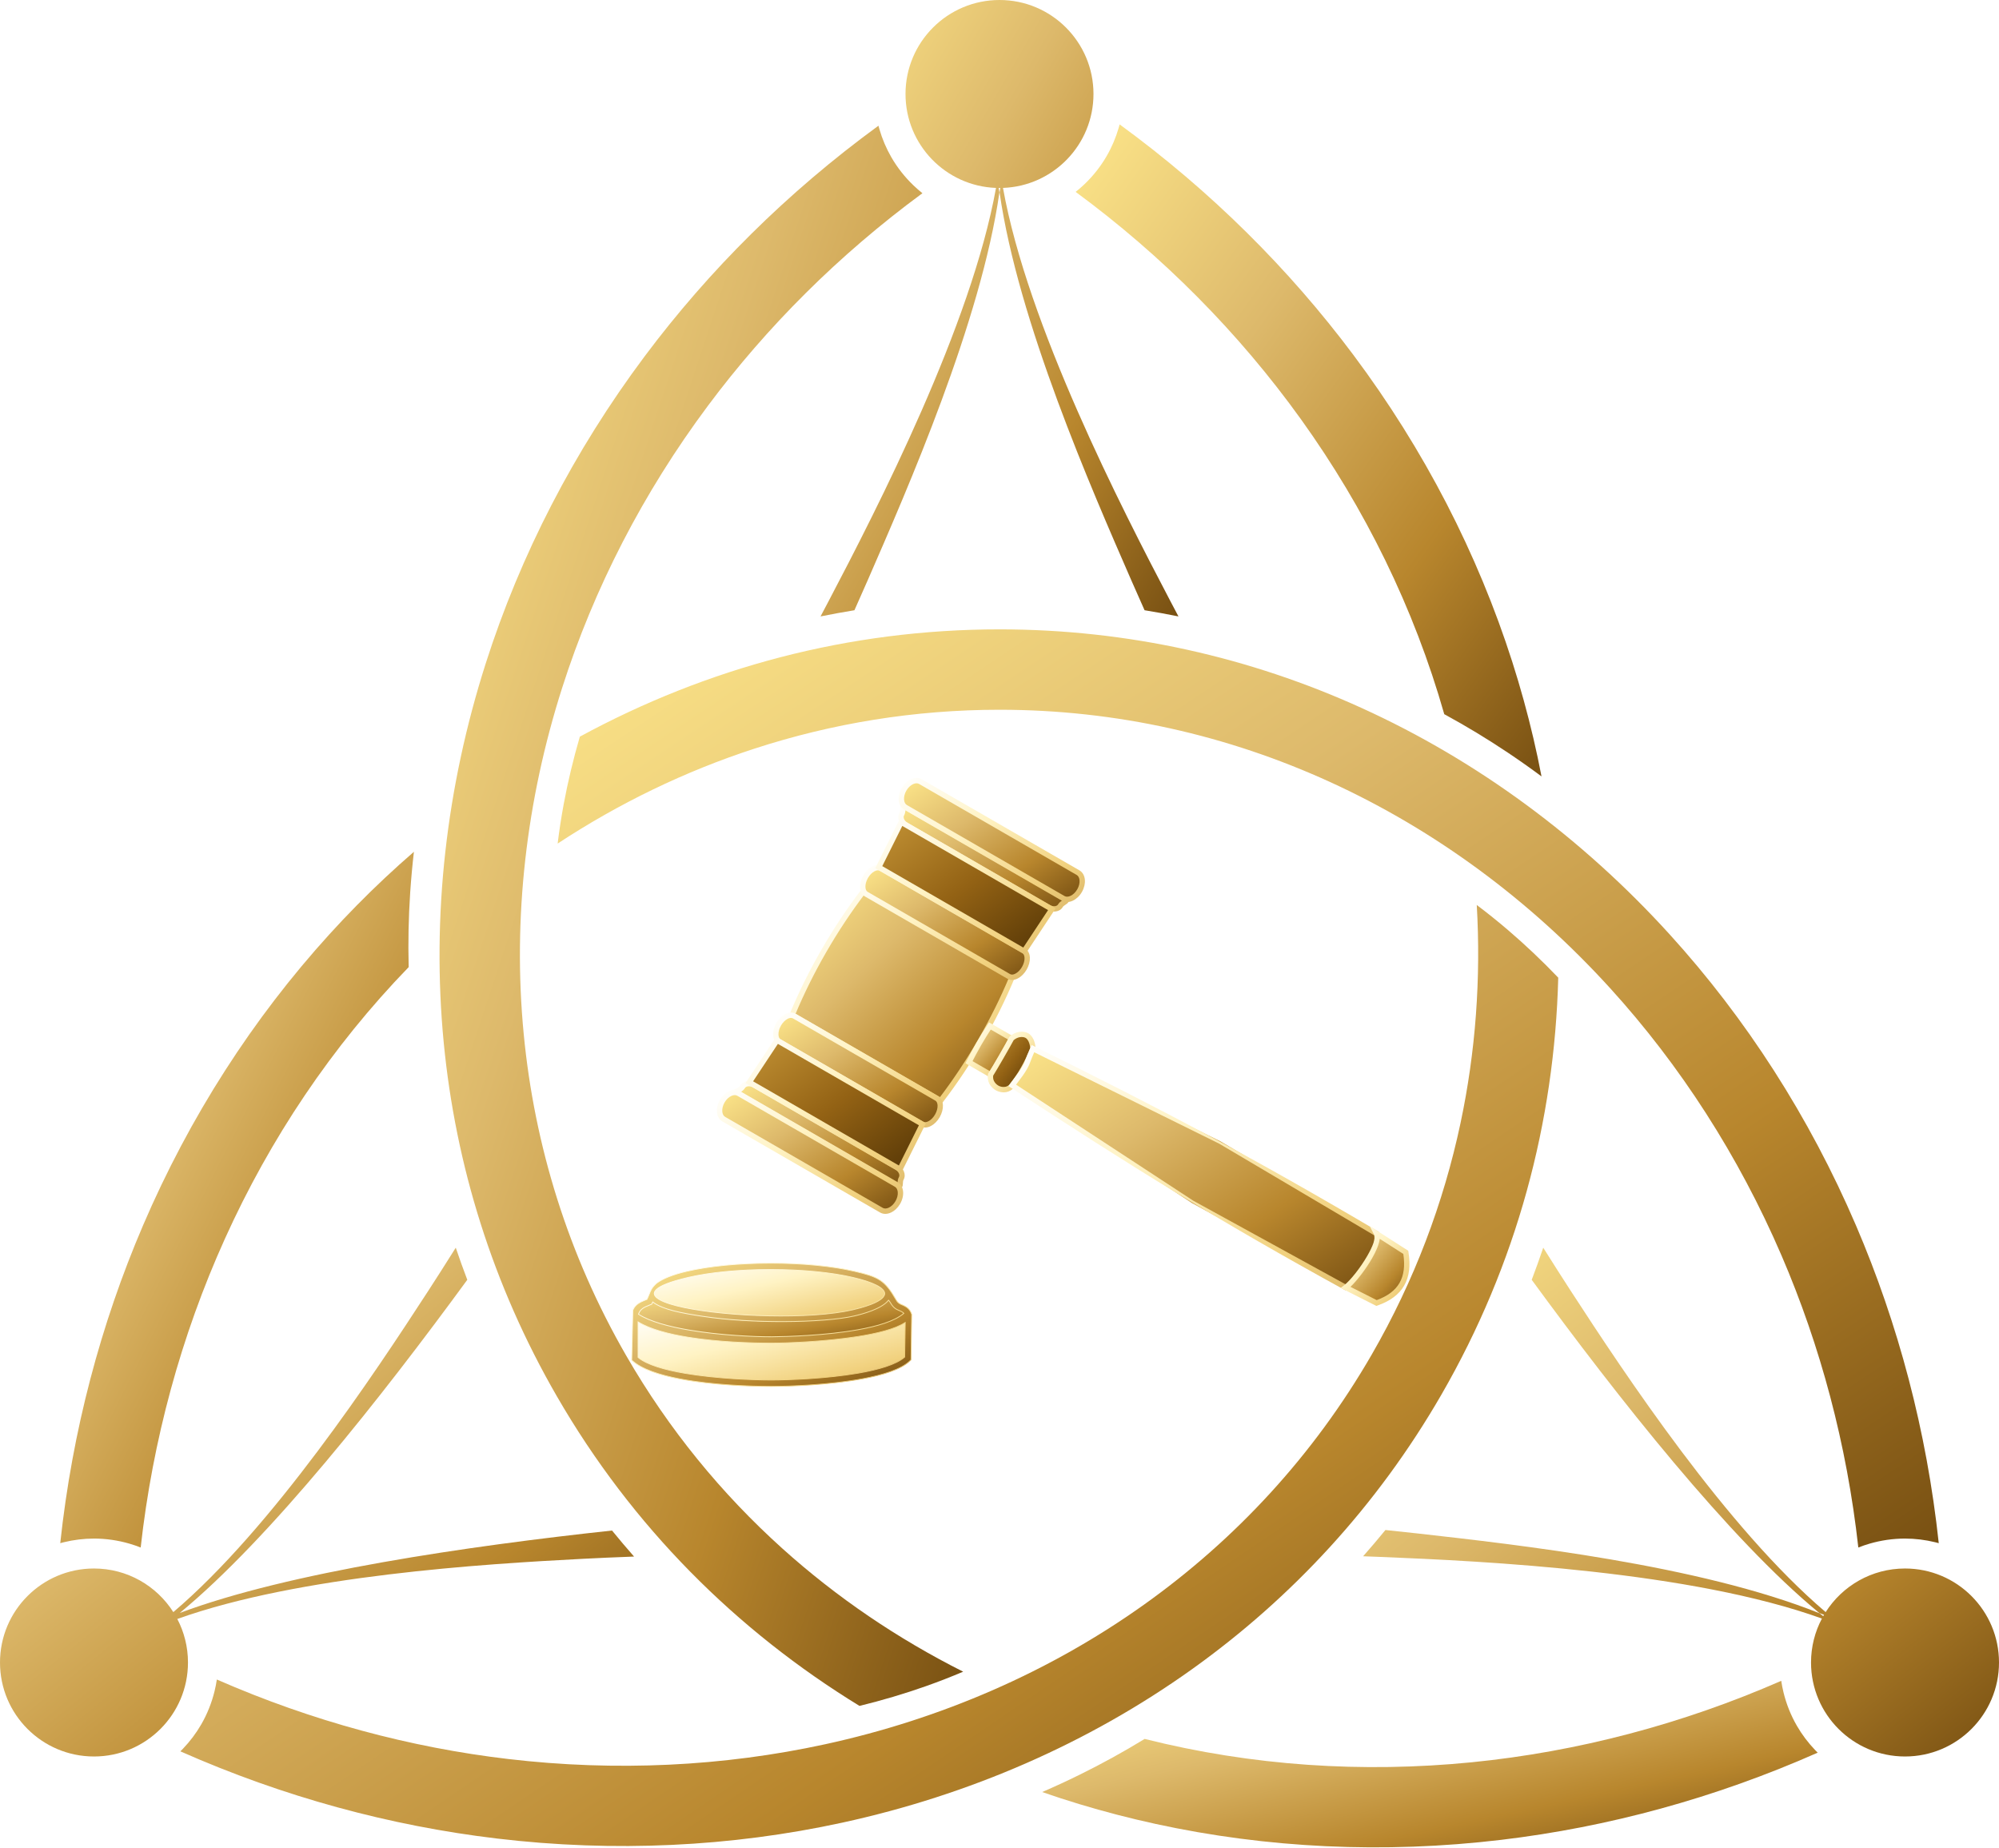
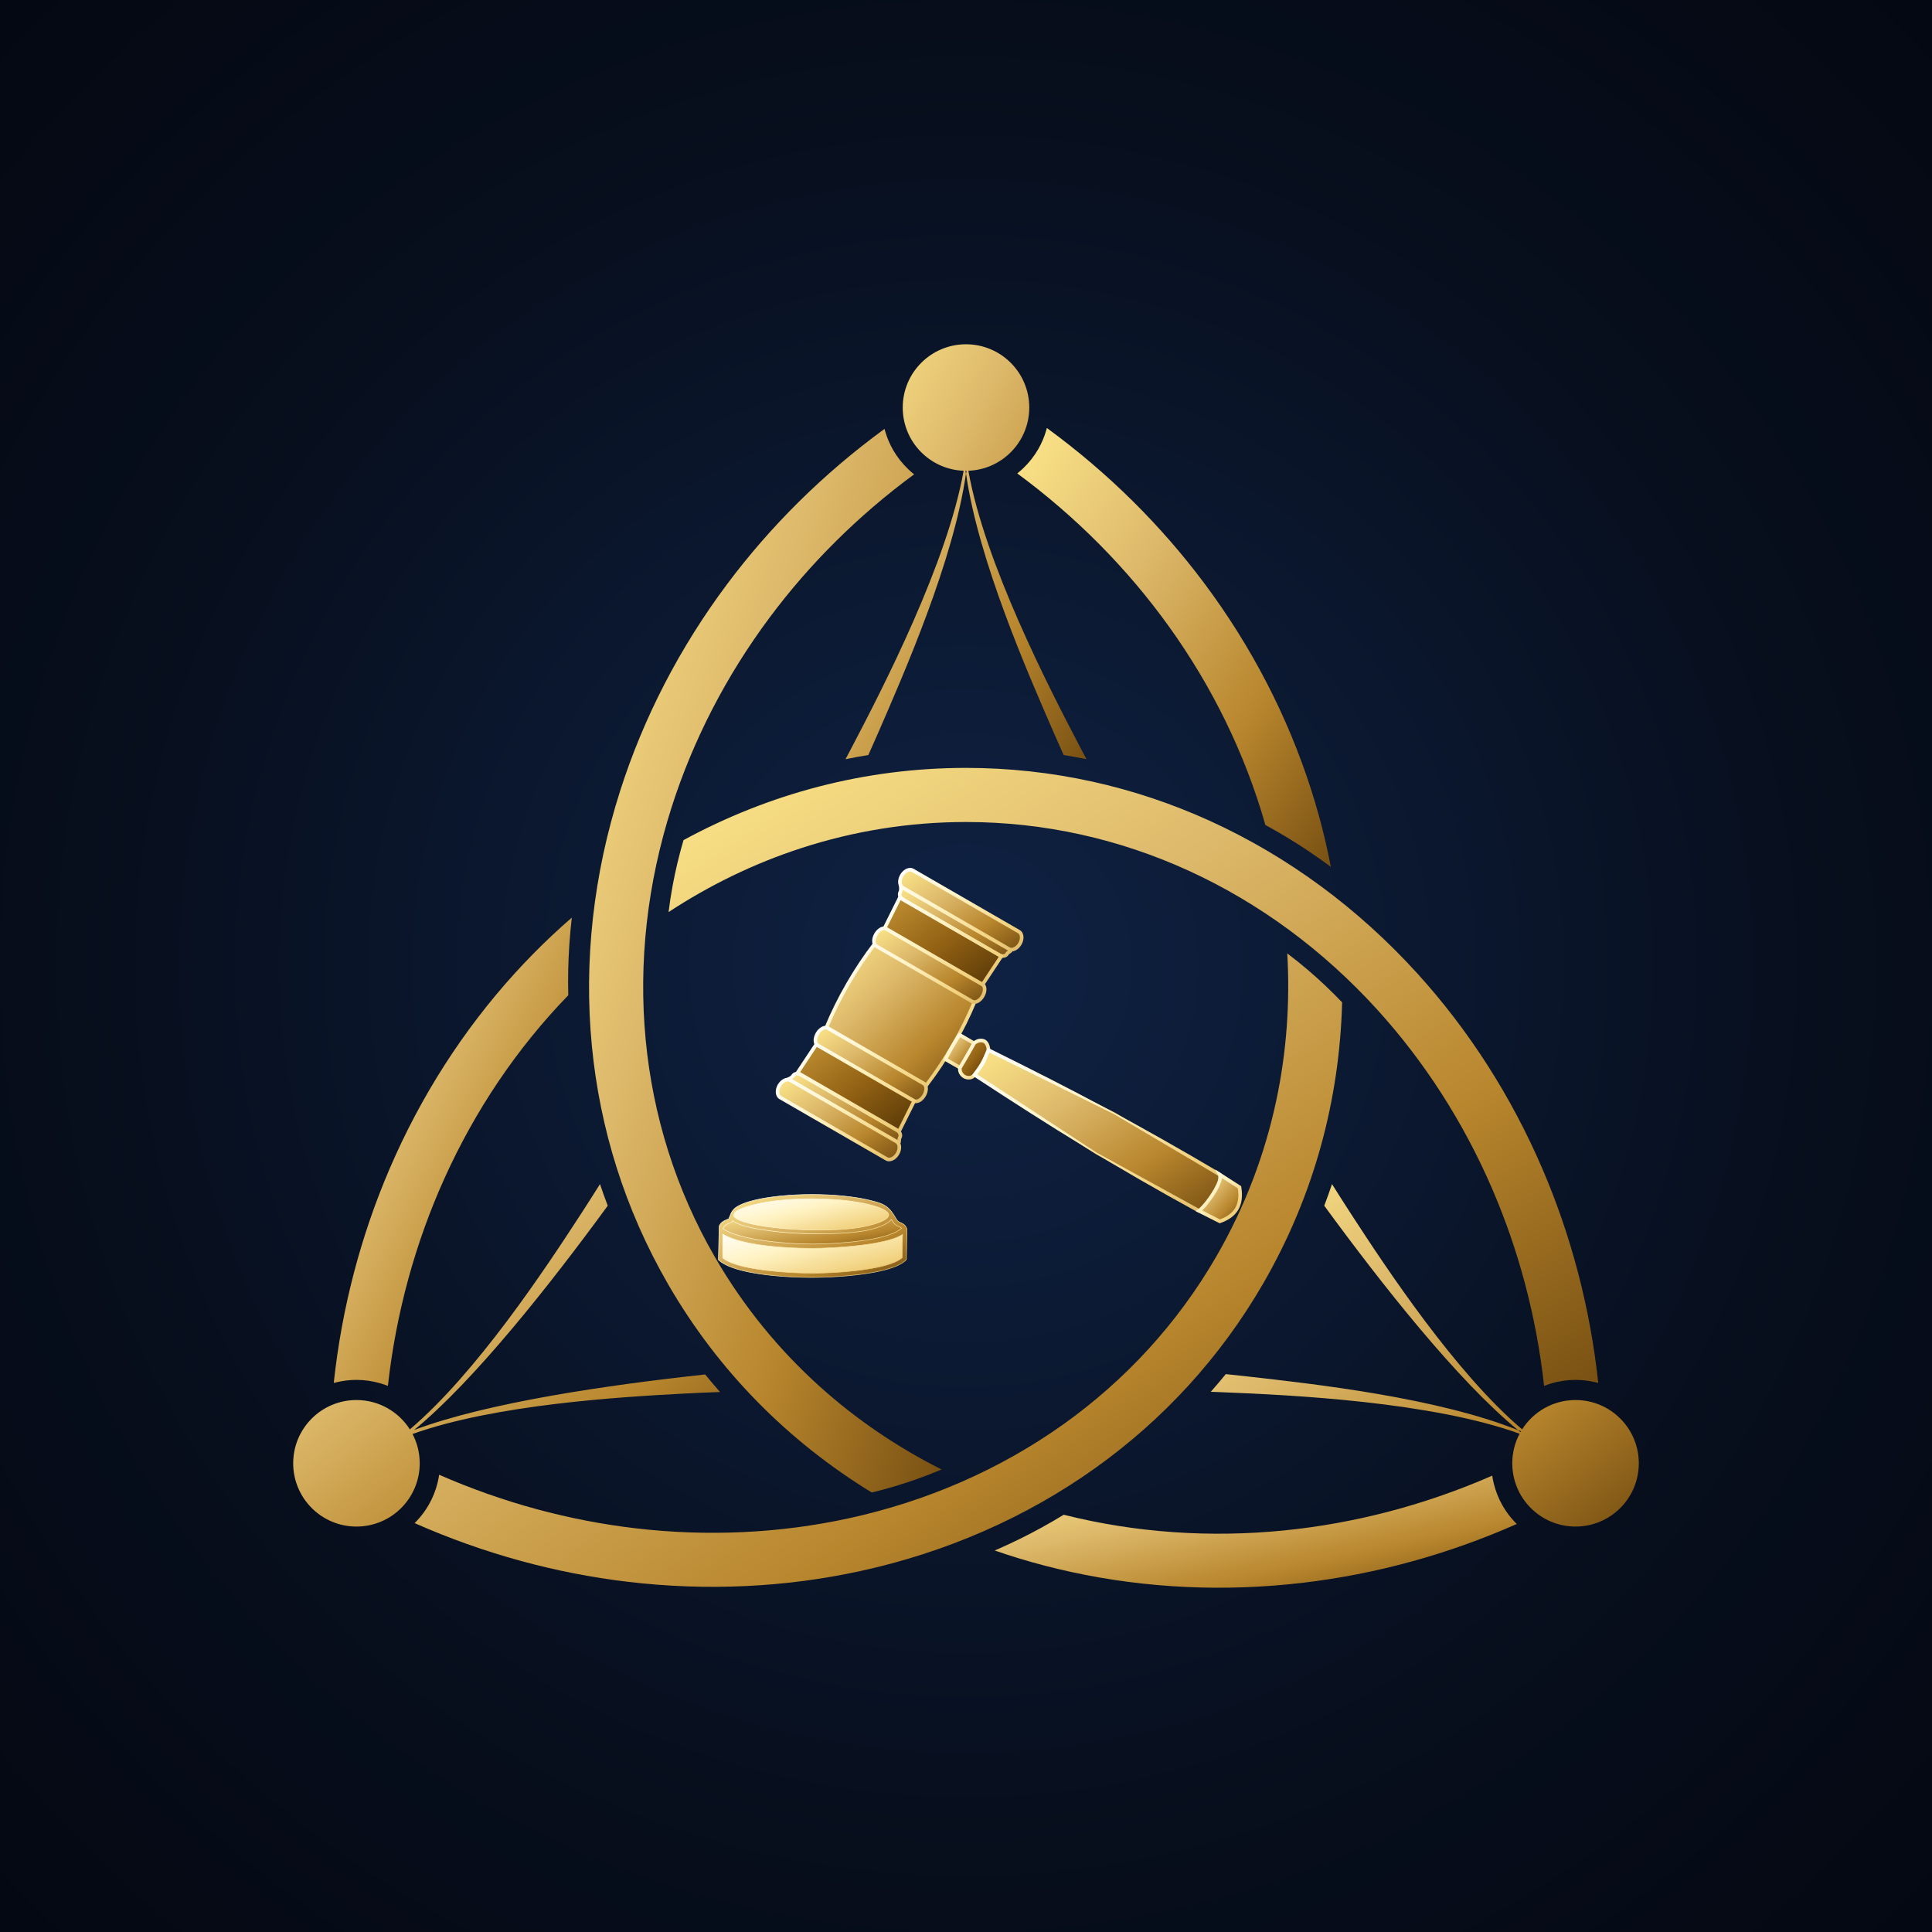
- <svg xmlns="http://www.w3.org/2000/svg" xml:space="preserve" width="96.938mm" height="89.578mm" version="1.1" style="shape-rendering:geometricPrecision; text-rendering:geometricPrecision; image-rendering:optimizeQuality; fill-rule:evenodd; clip-rule:evenodd" viewBox="0 0 940260 868872">
+ <svg xmlns="http://www.w3.org/2000/svg" xml:space="preserve" width="512" height="512" version="1.1" style="shape-rendering:geometricPrecision; text-rendering:geometricPrecision; image-rendering:optimizeQuality; fill-rule:evenodd; clip-rule:evenodd" viewBox="-204870 -240564 1350000 1350000">
  <defs>
+     <radialGradient id="lojaBgAzulProfundo" cx="50%" cy="50%" r="70%">
+       <stop offset="0%" stop-color="#0f2244" />
+       <stop offset="65%" stop-color="#070e1c" />
+       <stop offset="100%" stop-color="#040812" />
+     </radialGradient>
    <linearGradient id="lodgeGoldGradient" x1="0%" y1="0%" x2="100%" y2="100%">
      <stop offset="0%" stop-color="#FDE68A">
        <animate attributeName="stop-color" values="#FDE68A;#FFFBEB;#FDE68A" dur="4s" repeatCount="indefinite" />
      </stop>
      <stop offset="35%" stop-color="#DDB96B">
        <animate attributeName="stop-color" values="#DDB96B;#E8CB85;#DDB96B" dur="4s" repeatCount="indefinite" />
      </stop>
      <stop offset="70%" stop-color="#B8862D">
        <animate attributeName="stop-color" values="#B8862D;#C99738;#B8862D" dur="4s" repeatCount="indefinite" />
      </stop>
      <stop offset="100%" stop-color="#785012">
        <animate attributeName="stop-color" values="#785012;#8C5E16;#785012" dur="4s" repeatCount="indefinite" />
      </stop>
    </linearGradient>
    <linearGradient id="lodgeGoldLightGradient" x1="0%" y1="0%" x2="100%" y2="100%">
      <stop offset="0%" stop-color="#FFFFFF" />
      <stop offset="40%" stop-color="#FFF3C4" />
      <stop offset="80%" stop-color="#F1D17E" />
      <stop offset="100%" stop-color="#DDB96B" />
    </linearGradient>
    <linearGradient id="lodgeGoldDarkGradient" x1="0%" y1="0%" x2="100%" y2="100%">
      <stop offset="0%" stop-color="#C29235" />
      <stop offset="50%" stop-color="#936214" />
      <stop offset="100%" stop-color="#553606" />
    </linearGradient>
    <filter id="lodgeGoldGlow" x="-20%" y="-20%" width="140%" height="140%">
      <feGaussianBlur stdDeviation="8000" result="blur" />
      <feFlood flood-color="#DDB96B" flood-opacity="0.45" result="glowColor" />
      <feComposite in="glowColor" in2="blur" operator="in" result="softGlow" />
      <feMerge>
        <feMergeNode in="softGlow" />
        <feMergeNode in="SourceGraphic" />
      </feMerge>
    </filter>
    <style type="text/css">
   
    @keyframes lodgeFloat {
      0%, 100% {
        transform: translateY(0px);
      }
      50% {
        transform: translateY(-9000px);
      }
    }

    @keyframes lodgeGlowPulse {
      0%, 100% {
        filter: drop-shadow(0 4000px 18000px rgba(184, 134, 45, 0.45));
      }
      50% {
        filter: drop-shadow(0 6000px 36000px rgba(221, 185, 107, 0.85));
      }
    }

    .lojas-animated-symbol {
      animation: lodgeFloat 5s ease-in-out infinite, lodgeGlowPulse 4s ease-in-out infinite;
      transform-origin: center center;
    }

    .fil0 {
      fill: url(#lodgeGoldGradient);
      fill-rule: nonzero;
      transition: fill 0.4s ease;
    }
    .fil1 {
      fill: url(#lodgeGoldGradient);
      transition: fill 0.4s ease;
    }
    .fil2 {
      fill: url(#lodgeGoldLightGradient);
      fill-rule: nonzero;
    }
    .fil3 {
      fill: url(#lodgeGoldDarkGradient);
    }
    .fil4 {
      fill: url(#lodgeGoldLightGradient);
    }

    .lojas-animated-symbol:hover {
      filter: drop-shadow(0 8000px 48000px rgba(252, 229, 159, 0.95)) !important;
    }
   
  </style>
  </defs>
+   <rect x="-204870" y="-240564" width="1350000" height="1350000" fill="url(#lojaBgAzulProfundo)" />
  <g id="Camada_x0020_1" class="lojas-animated-symbol">
    <path class="fil0" d="M272734 346477c-3062,10493 -5607,21094 -7569,31646 -1152,6201 -2113,12422 -2868,18632 28789,-18907 59866,-34010 92657,-44671 36557,-11886 75215,-18265 115176,-18265 54961,0 107437,12067 155363,33931 49700,22674 94428,55871 131882,97055 33012,36300 60401,78790 80614,125759 18270,42457 30687,88640 36100,137284 1727,-685 3492,-1291 5292,-1815 5349,-1556 10947,-2390 16671,-2390 4831,0 9590,598 14202,1727 560,137 1115,282 1669,435 -5675,-52848 -19069,-103114 -38914,-149396 -21928,-51141 -51741,-97442 -87722,-137006 -41076,-45168 -90153,-81546 -144699,-106355 -52475,-23866 -110046,-37037 -170459,-37037 -35510,0 -69981,4529 -102958,13087 -33030,8571 -64662,21199 -94438,37379z" />
    <path class="fil0" d="M192936 419848c426,-6404 1013,-12810 1754,-19223 -4622,3996 -9163,8088 -13623,12268 -8991,8429 -17697,17274 -26095,26509 -35981,39564 -65794,85864 -87723,137006 -19843,46282 -33238,96548 -38913,149396 554,-152 1110,-298 1669,-435 4611,-1129 9371,-1727 14202,-1727 5724,0 11320,834 16670,2390 1801,524 3568,1130 5294,1816 5615,-50360 18962,-99557 39662,-145329 21206,-46893 50140,-90249 86389,-127649 -305,-11785 -55,-23452 714,-35021z" />
    <path class="fil0" d="M725884 586835c4847,7717 9261,14629 12991,20375 25458,39226 73328,111511 119856,151017 7844,-12328 21627,-20508 37322,-20508 24415,0 44207,19793 44207,44208 0,24416 -19792,44208 -44207,44208 -24416,0 -44208,-19792 -44208,-44208 0,-7467 1854,-14499 5122,-20667 -61550,-22207 -157588,-26987 -208174,-29007 -2377,-95 -4929,-191 -7625,-286 3567,-4041 7065,-8158 10490,-12352 5146,527 10295,1078 15448,1659 46229,5220 131975,14703 188820,37536 551,453 1101,900 1648,1341 126,-222 254,-442 383,-662 -742,-286 -1491,-571 -2246,-855 -42437,-34924 -94961,-101614 -135245,-156697 1906,-5012 3712,-10046 5419,-15103z" />
    <path class="fil0" d="M732944 459826c-7556,-7898 -15464,-15403 -23622,-22377 -4794,-4099 -9701,-8042 -14701,-11801 1980,34386 -480,68851 -7642,102580 -7985,37602 -21789,74271 -41769,108878 -27481,47598 -64170,87010 -107067,117583 -44486,31704 -95600,53841 -149992,65686 -47943,10440 -98435,12915 -149217,6934 -45904,-5406 -92108,-17744 -136942,-37378 -270,1838 -628,3669 -1075,5491 -1328,5410 -3404,10675 -6265,15632 -2416,4184 -5314,8006 -8598,11436 -399,416 -802,825 -1211,1228 48606,21510 98834,35044 148837,40998 55254,6581 110257,3911 162512,-7467 59653,-12990 115697,-37302 164454,-72136 46906,-33512 87098,-76784 117305,-129103 17755,-30753 31068,-62869 40146,-95708 9091,-32890 13972,-66599 14847,-100476z" />
    <path class="fil0" d="M709301 354034c5333,3570 10587,7282 15771,11130 -1150,-6001 -2422,-11980 -3813,-17932 -2804,-12001 -6112,-23964 -9909,-35854 -16273,-50942 -41464,-99912 -74790,-144473 -30159,-40326 -66993,-77058 -109924,-108398 -145,556 -297,1111 -458,1663 -1328,4559 -3189,8980 -5605,13164 -2861,4956 -6382,9386 -10405,13241 -1353,1298 -2762,2524 -4219,3677 40806,30043 76738,66200 106028,107012 30007,41812 53088,88547 67353,138641 10358,5629 20336,11678 29972,18129z" />
    <path class="fil0" d="M404280 802347c10618,-2596 21071,-5692 31190,-9269 5947,-2103 11814,-4381 17570,-6832 -30769,-15478 -59387,-34840 -85015,-57907 -28573,-25717 -53426,-56005 -73406,-90613 -27480,-47598 -43268,-99077 -48296,-151514 -5214,-54379 1172,-109713 18110,-162741 14931,-46739 38034,-91705 68603,-132693 27634,-37051 61422,-70896 100842,-99906 -1457,-1153 -2864,-2378 -4217,-3676 -4022,-3856 -7543,-8285 -10406,-13242 -2415,-4184 -4277,-8605 -5604,-13163 -161,-553 -314,-1108 -459,-1663 -42930,31339 -79765,68072 -109923,108398 -33326,44561 -58516,93531 -74790,144473 -18578,58157 -25545,118848 -19756,178491 5569,57378 22948,113821 53155,166140 17755,30753 38913,58340 62813,82621 23938,24319 50690,45400 79591,63097z" />
    <path class="fil0" d="M507719 834767c-5759,2833 -11600,5528 -17524,8093 5772,2004 11586,3891 17436,5664 11796,3571 23810,6689 36005,9345 52254,11379 107258,14048 162513,7467 50002,-5955 100231,-19488 148836,-40998 -408,-403 -812,-812 -1211,-1228 -3283,-3429 -6182,-7251 -8598,-11436 -2861,-4956 -4937,-10221 -6265,-15631 -447,-1822 -804,-3655 -1075,-5493 -46420,20318 -95700,33357 -145689,38317 -51213,5080 -103228,1701 -153742,-10992 -10055,6156 -20282,11772 -30687,16892z" />
    <path class="fil0" d="M82304 759490c742,-286 1491,-571 2246,-855 -624,512 -1244,1018 -1862,1518 -126,-223 -254,-444 -384,-663z" />
    <path class="fil0" d="M214376 586835c-4848,7717 -9261,14629 -12991,20375 -25458,39226 -73329,111511 -119857,151017 -7844,-12328 -21626,-20508 -37321,-20508 -24415,0 -44207,19793 -44207,44208 0,24416 19792,44208 44207,44208 24416,0 44208,-19792 44208,-44208 0,-7388 -1815,-14352 -5020,-20473 57477,-20541 144010,-25855 190709,-28290 6841,-356 15034,-723 24140,-1062 -3526,-4007 -6983,-8088 -10369,-12245 -67847,7345 -151863,19488 -203327,38778 42437,-34924 94961,-101614 135245,-156697 -1906,-5012 -3713,-10046 -5419,-15103z" />
    <path class="fil0" d="M470130 0c-24416,0 -44208,19792 -44208,44208 0,23865 18911,43310 42565,44174 -11542,64408 -55424,149975 -78969,194796 -1106,2106 -2299,4364 -3565,6746 5283,-1069 10598,-2040 15943,-2909 2116,-4720 4214,-9454 6286,-14207 18594,-42646 53256,-121645 61903,-182291 -116,-706 -230,-1408 -339,-2106 128,1 255,5 383,5 128,0 254,-4 382,-5 -109,697 -221,1400 -339,2106 8648,60646 43309,139645 61903,182291 2073,4753 4170,9487 6287,14207 5344,869 10660,1840 15942,2909 -1266,-2382 -2458,-4640 -3565,-6746 -23545,-44821 -67428,-130388 -78968,-194796 23653,-864 42565,-20309 42565,-44174 0,-24416 -19793,-44208 -44208,-44208z" />
    <g id="_2532884150480">
      <path class="fil1" d="M387621 447061c5866,-10160 12163,-19559 18646,-28011l69856 40331c-4079,9841 -9069,19994 -14935,30154 -5892,10204 -12218,19641 -18730,28120l-69825 -40313c4087,-9880 9097,-20076 14988,-30280z" />
      <path class="fil2" d="M386532 446432c2914,-5050 5932,-9908 9024,-14552 3166,-4759 6415,-9299 9710,-13595l674 -879 71770 41437 -423 1021c-2069,4992 -4377,10075 -6919,15206 -2479,5006 -5180,10051 -8091,15095 -2942,5091 -5974,9969 -9064,14610 -3180,4777 -6444,9334 -9754,13644l-674 878 -71736 -41417 420 -1017c2082,-5031 4397,-10136 6939,-15272 2476,-5004 5186,-10069 8123,-15159zm11124 -13161c-3068,4609 -6060,9425 -8945,14420 -2888,4997 -5571,10016 -8045,15014 -2353,4754 -4504,9465 -6446,14098l67910 39208c3046,-4006 6051,-8221 8984,-12626 3097,-4650 6103,-9484 8985,-14477 2886,-5002 5559,-9998 8013,-14953 2336,-4718 4478,-9408 6423,-14039l-67938 -39223c-3031,3990 -6021,8190 -8940,12577z" />
      <path class="fil1" d="M366574 489970c-2098,-1211 -2236,-4901 -307,-8242 1928,-3340 5192,-5065 7290,-3854 5579,3221 67038,38702 67037,38704 2099,1211 2237,4901 308,8241 -1928,3340 -5193,5065 -7291,3854 0,0 -61458,-35483 -67037,-38703z" />
      <path class="fil2" d="M366243 491232l-300 -173c-1448,-837 -2217,-2445 -2290,-4367 -63,-1715 439,-3716 1524,-5593 1088,-1882 2570,-3319 4085,-4119 1569,-829 3208,-1009 4593,-368l30 0c22423,12995 44892,25917 67335,38876 1454,837 2223,2445 2295,4368 64,1714 -438,3716 -1524,5594 -1088,1881 -2569,3317 -4084,4117 -1570,830 -3209,1009 -4594,368l-34 0 -67037 -38703zm-75 -4629c39,1049 382,1886 1017,2265 22374,12866 44700,25821 67057,38716 646,372 1552,251 2491,-244 1114,-589 2222,-1673 3060,-3113l19 -39c843,-1460 1235,-2976 1188,-4243 -40,-1059 -389,-1903 -1038,-2277 -22346,-12902 -44697,-25797 -67038,-38703 -645,-373 -1551,-252 -2491,244 -1095,579 -2184,1636 -3017,3040l-63 113c-842,1460 -1235,2975 -1187,4242z" />
      <path class="fil1" d="M345966 513551c6,-9 2540,-1060 3290,-2358 964,-1670 3446,-2042 5545,-830 131,76 468,328 493,284l66544 38419 0 0c2098,1211 3018,3548 2053,5217 -964,1670 269,4547 -1829,3336l-76096 -44068z" />
      <path class="fil2" d="M345444 512407l51 -23c283,-127 2180,-972 2671,-1822 688,-1185 1882,-1906 3254,-2112 1069,-160 2259,-1 3388,504l16 -29c23019,13296 46045,26580 69065,39875l-141 140c650,622 1139,1348 1437,2105 508,1290 480,2684 -205,3870 -224,387 -258,1054 -286,1616 -34,681 -65,1268 -363,1785 -563,972 -1403,1259 -2902,393l-78201 -45287 2214 -1015zm4901 -585c-394,685 -1106,1286 -1813,1760l73658 42657c43,-806 120,-1734 612,-2585 278,-483 273,-1094 37,-1692 -272,-692 -837,-1349 -1628,-1805l-66341 -38303c-100,-40 -200,-89 -302,-146 -71,-38 -187,-115 -297,-189l-97 -66c-797,-457 -1652,-617 -2390,-507 -631,94 -1162,395 -1439,877z" />
      <path class="fil1" d="M340435 526376c-2322,-1340 -2640,-5135 -712,-8475 1928,-3340 5374,-4961 7695,-3621 6172,3564 74165,42818 74164,42819 2321,1340 2640,5135 712,8475 -1928,3340 -5374,4960 -7695,3621 -1,1 -67993,-39256 -74164,-42819z" />
      <path class="fil2" d="M339804 527464c-1542,-893 -2414,-2537 -2577,-4472 -140,-1677 262,-3600 1233,-5410l0 -203 274 -274c1090,-1816 2591,-3174 4152,-3908 1763,-827 3623,-895 5163,-6l74164 42819c1540,889 2412,2535 2575,4473 148,1770 -308,3816 -1404,5716l-101 171c-1090,1815 -2592,3174 -4152,3908 -1763,827 -3623,895 -5163,6l-74163 -42820zm-62 -4679c94,1129 542,2052 1318,2501l74169 42819c780,451 1804,377 2827,-103 1175,-555 2317,-1616 3147,-3053l19 -34c817,-1429 1159,-2938 1051,-4224 -95,-1127 -544,-2051 -1323,-2501l-74159 -42819c-785,-451 -1809,-377 -2833,103 -1122,530 -2216,1524 -3035,2866l-112 193c-830,1437 -1178,2958 -1070,4252z" />
      <polygon class="fil3" points="433878,528771 423335,549930 352443,509001 365497,489291 " />
      <path class="fil2" d="M435008 529332l-11141 22359c-24407,-14084 -48809,-28178 -73212,-42269l14445 -21811 70435 40665 -527 1056zm-12205 18837l9420 -18903 -66329 -38295 -11662 17609 68570 39589z" />
      <path class="fil1" d="M414460 408460c-2098,-1211 -5363,514 -7291,3854 -1928,3340 -1791,7030 308,8242 5577,3220 67036,38703 67037,38703 2098,1211 5362,-514 7290,-3854 1928,-3340 1791,-7030 -307,-8242 0,0 -61459,-35483 -67037,-38703z" />
      <path class="fil2" d="M413830 409548c-646,-371 -1552,-250 -2492,246 -1119,592 -2236,1690 -3079,3150l-89 153c-783,1413 -1146,2866 -1100,4090 40,1059 390,1902 1038,2276l67037 38704c646,372 1552,251 2492,-245 1120,-592 2236,-1690 3079,-3150l88 -153c783,-1413 1146,-2866 1100,-4090 -39,-1059 -389,-1902 -1038,-2276l-67036 -38705zm-3665 -1983c1696,-896 3471,-1032 4922,-195l67043 38703c1448,837 2217,2445 2290,4368 63,1710 -439,3710 -1524,5589l-2 4c-1082,1879 -2566,3315 -4083,4118 -1696,897 -3473,1032 -4923,196l-67042 -38704c-1448,-837 -2218,-2445 -2290,-4368 -64,-1711 439,-3710 1523,-5589l3 -4c1082,-1879 2565,-3315 4083,-4118z" />
      <path class="fil1" d="M424577 378822c-5,9 353,2729 -397,4028 -964,1669 -45,4006 2053,5217 5578,3220 67037,38703 67037,38703 2099,1211 4581,840 5545,-830 964,-1669 4072,-2041 1974,-3252l-76213 -43866z" />
      <path class="fil2" d="M423330 378988l-239 -2471 78324 45083c1502,865 1674,1736 1111,2711 -295,512 -788,831 -1357,1200 -474,307 -1038,672 -1263,1062 -685,1185 -1880,1906 -3255,2112 -1268,190 -2707,-70 -4012,-823l-67037 -38703c-1303,-756 -2246,-1873 -2717,-3068 -508,-1291 -480,-2684 206,-3870 487,-844 272,-2909 239,-3221l0 -10zm2558 2038c-57,852 -222,1771 -618,2455 -278,483 -273,1094 -37,1692 272,692 837,1349 1627,1805l67043 38704c791,457 1646,617 2384,507 630,-94 1161,-396 1440,-879 491,-852 1258,-1382 1934,-1821l-73773 -42464z" />
      <path class="fil1" d="M432919 367619c-2322,-1340 -5767,281 -7696,3621 -1928,3340 -1609,7134 712,8475 6172,3564 74164,42820 74164,42819 2322,1340 5767,-281 7696,-3621 1928,-3340 1609,-7134 -712,-8475 0,-1 -67993,-39255 -74164,-42819z" />
      <path class="fil2" d="M432287 368708c-779,-449 -1802,-375 -2826,106 -1173,552 -2315,1615 -3148,3057 -831,1438 -1178,2959 -1070,4252 94,1129 542,2053 1318,2502l74169 42819c779,450 1802,376 2826,-105 1173,-552 2315,-1616 3148,-3057 831,-1437 1179,-2958 1071,-4253 -94,-1116 -535,-2033 -1301,-2487l-74187 -42833zm-3901 -2173c1759,-827 3618,-895 5158,-6l74170 42819c1540,889 2412,2535 2575,4473 147,1758 -303,3789 -1383,5678l-22 44c-1095,1896 -2640,3314 -4252,4073 -1759,827 -3618,895 -5158,6l-74169 -42819c-1541,-893 -2413,-2538 -2576,-4473 -149,-1772 307,-3821 1405,-5721 1095,-1897 2640,-3315 4252,-4074z" />
      <polygon class="fil3" points="481714,447347 494768,427636 423876,386707 413333,407866 " />
      <path class="fil2" d="M481317 445666l11662 -17609 -68571 -39590 -9419 18904 66329 38294zm14501 -17334l-13706 20696c-23474,-13562 -46955,-27112 -70434,-40665l11667 -23417c24405,14090 48813,28171 73212,42270l-739 1116z" />
      <path class="fil1" d="M460448 490899c-1723,2983 -3283,5908 -4657,8694l10157 5864c1726,-2582 3478,-5397 5201,-8380 1715,-2970 3270,-5883 4638,-8658l-10161 -5867c-1719,2573 -3464,5376 -5179,8347z" />
      <path class="fil2" d="M461538 491527c-864,1499 -1670,2945 -2412,4333 -576,1075 -1137,2155 -1679,3234l8106 4680c640,-976 1294,-2003 1959,-3075 887,-1428 1740,-2849 2548,-4248 860,-1497 1663,-2937 2403,-4318 573,-1070 1131,-2145 1671,-3217l-8110 -4683c-637,973 -1289,1994 -1952,3063 -859,1380 -1707,2794 -2535,4232zm-4632 3149c794,-1484 1614,-2958 2452,-4409 865,-1493 1725,-2929 2574,-4299 863,-1396 1750,-2771 2649,-4117l653 -978 12204 7046 -521 1056c-683,1382 -1430,2833 -2237,4340 -791,1478 -1608,2947 -2442,4392 -893,1543 -1757,2987 -2587,4322 -866,1397 -1757,2777 -2659,4127l-654 980 -12198 -7043 521 -1059c685,-1388 1435,-2845 2244,-4358z" />
      <path class="fil3" d="M475789 488419c2572,-2315 5632,-2276 7228,-1353 1598,922 2675,3237 2834,6142 -2033,5407 -6049,12796 -9726,17274 -2069,2776 -5494,2171 -7091,1248 -1597,-921 -3656,-2978 -3085,-6273 1378,-2105 8689,-14759 9840,-17038z" />
      <path class="fil2" d="M474945 487482c1348,-1212 2825,-1871 4213,-2132 1742,-326 3375,-15 4485,626 1034,597 1881,1605 2477,2896 551,1195 899,2655 987,4267l15 265 -93 248c-1074,2857 -2682,6241 -4498,9465 -1694,3008 -3584,5903 -5408,8131 -1093,1460 -2491,2170 -3889,2415 -1849,325 -3710,-195 -4831,-843 -1084,-630 -2354,-1707 -3118,-3262 -581,-1182 -872,-2619 -579,-4313l45 -261 143 -217c690,-1053 2859,-4738 4991,-8430 2126,-3681 4216,-7370 4779,-8485l109 -213 173 -156zm4677 343c-917,172 -1899,602 -2825,1386 -712,1362 -2709,4884 -4732,8387 -2029,3514 -4087,7014 -4910,8314 -129,1008 50,1852 389,2540 506,1030 1372,1758 2117,2187 726,417 1931,750 3140,537 830,-145 1663,-571 2314,-1445l40 -49c1720,-2096 3535,-4879 5179,-7799 1708,-3033 3218,-6191 4244,-8867 -90,-1182 -351,-2236 -745,-3089 -382,-827 -876,-1446 -1440,-1772 -642,-371 -1644,-540 -2769,-330z" />
      <path class="fil1" d="M481844 502406c-1719,2977 -3849,5450 -5719,8075l84515 55342 72333 39704c4222,-1141 9275,-6543 10994,-9520 1719,-2977 4622,-11597 3516,-15801l-73440 -43420 -88192 -43579c-2663,5851 -2288,6222 -4007,9199z" />
      <path class="fil2" d="M482932 503037c-1206,2085 -2588,3908 -3948,5702l-1062 1411 83376 54596 71814 39419c1529,-531 3189,-1659 4724,-2988 2226,-1926 4138,-4230 5042,-5795 938,-1630 2254,-5052 3011,-8451 490,-2203 739,-4361 479,-5920l-72935 -43121 -86965 -42973c-880,1991 -1338,3204 -1698,4156 -529,1398 -864,2282 -1837,3964zm-5949 4183c1311,-1729 2643,-3487 3771,-5440 867,-1507 1174,-2317 1658,-3596 453,-1198 1052,-2780 2290,-5501l538 -1182c61869,30546 104365,53041 163327,87883l132 501c528,2002 263,4799 -356,7586 -813,3653 -2252,7374 -3288,9166 -1027,1773 -3145,4339 -5573,6442 -1949,1688 -4130,3110 -6183,3665l-487 131c-60137,-33000 -100486,-58085 -158473,-96058l760 -1067c567,-795 1222,-1661 1884,-2532z" />
      <path class="fil1" d="M632967 605524l14510 7328c11355,-3993 15750,-11528 13762,-23831l-13755 -8814c2397,4719 -9155,21257 -14516,25317z" />
      <path class="fil2" d="M635213 605247l12349 6237c5113,-1883 8663,-4528 10709,-8063 2050,-3541 2633,-8048 1810,-13644l-11101 -7114c-295,2546 -1695,5828 -3610,9169 -2921,5094 -7065,10478 -10156,13415zm11697 8729l-16313 -8239 1611 -1219c2891,-2190 7698,-8226 10972,-13938 2433,-4243 4009,-8171 3179,-9805l-2096 -4128 18127 11616 91 561c1042,6446 390,11679 -2030,15861 -2427,4192 -6588,7257 -12560,9357l-503 177 -477 -242z" />
      <path class="fil4" d="M427697 638959c-6644,6662 -32897,11636 -64274,11636 -31128,0 -57211,-4895 -64111,-11477l0 -20339c7264,5538 33001,12522 64111,11477 6608,-222 52515,-992 64443,-12443l-169 21146z" />
      <path class="fil2" d="M427833 639095c-3382,3391 -11775,6344 -23303,8431 -11276,2041 -25565,3261 -41107,3261 -15412,0 -29591,-1200 -40824,-3211 -11490,-2056 -19907,-4969 -23420,-8319l-60 -58 0 -20808 308 236c3995,3046 13629,6536 26693,8874 10577,1893 23400,3030 37296,2563l1236 -37c9744,-284 51786,-1510 63080,-12352l329 -315c-64,7226 -126,14453 -174,21680l-55 56zm-23371 8053c11391,-2062 19681,-4957 23044,-8270l164 -20628c-11851,10667 -53325,11878 -63008,12160l-1234 38c-13923,468 -26773,-671 -37374,-2569 -12803,-2292 -22342,-5697 -26551,-8719l0 19875c3494,3275 11810,6132 23164,8164 11206,2006 25362,3204 40756,3204 15523,0 29788,-1218 41039,-3255z" />
      <g>
        <path class="fil1" d="M417861 606835l0 2 0 -2zm349 899c561,1025 1677,2649 2711,4462 2115,3707 4330,1969 6945,5617 -7732,8439 -34164,12443 -65097,12443 -30934,0 -56627,-4895 -63458,-11477 858,-4406 3231,-4940 6804,-6498l1866 -4310c0,7087 24944,13315 55137,13315 30194,0 54208,-6644 55091,-13551zm-349 -898l0 -1 0 1z" />
      </g>
      <path class="fil2" d="M418054 606835l-385 2 385 -2zm325 808c262,478 647,1091 1088,1793 501,795 1075,1707 1621,2664 1051,1844 2134,2302 3279,2786 1144,483 2350,994 3655,2815l91 125 -106 115c-3739,4082 -11790,7128 -22578,9190 -11669,2230 -26556,3315 -42661,3315 -15301,0 -29324,-1197 -40420,-3205 -11376,-2056 -19689,-4972 -23170,-8325l-76 -74 19 -101c790,-4053 2818,-4907 5856,-6185l992 -422 2204 -5091 0 926c0,3469 6269,6755 16313,9180 9977,2409 23657,3942 38632,3942 14688,0 27911,-1573 37711,-3984 10260,-2524 16748,-5940 17190,-9399l76 -586 283 519zm764 1997c-320,-509 -611,-972 -848,-1372 -985,3447 -7442,6770 -17374,9213 -9830,2418 -23084,3996 -37802,3996 -15001,0 -28715,-1537 -38723,-3955 -9543,-2304 -15739,-5434 -16522,-8823l-1613 3727 -1135 485c-2897,1219 -4841,2038 -5605,5801 3471,3271 11675,6124 22896,8152 11072,2002 25071,3198 40352,3198 16082,0 30945,-1083 42589,-3309 10607,-2028 18534,-4999 22259,-8957 -1208,-1631 -2332,-2108 -3398,-2559 -1208,-509 -2348,-993 -3464,-2949 -548,-961 -1116,-1863 -1612,-2651z" />
      <ellipse class="fil4" cx="363120" cy="608453" rx="55176" ry="12832" />
      <path class="fil2" d="M363120 595429c15251,0 29060,1438 39058,3763 10077,2343 16310,5616 16310,9261 0,3645 -6234,6917 -16310,9260 -9998,2325 -23809,3763 -39058,3763 -15250,0 -29061,-1438 -39058,-3763 -10077,-2343 -16311,-5615 -16311,-9260 0,-3645 6234,-6918 16311,-9261 9997,-2325 23808,-3763 39058,-3763zm38972 4139c-9970,-2319 -23750,-3754 -38972,-3754 -15223,0 -29003,1435 -38973,3754 -9892,2300 -16011,5444 -16011,8886 0,3441 6119,6585 16011,8886 9971,2318 23750,3753 38973,3753 15222,0 29001,-1435 38972,-3753 9892,-2301 16011,-5444 16011,-8886 0,-3441 -6118,-6586 -16011,-8886z" />
      <path class="fil0" d="M428076 639984c-10212,10238 -51104,12080 -65333,12080 -15609,0 -54369,-1617 -65608,-12338l514 -23487c1246,-3098 3855,-3937 6676,-5131 1624,-3402 1432,-4777 4435,-7526 2931,-2250 7893,-4188 14331,-5686 10093,-2347 24007,-3799 39348,-3799 15341,0 29255,1452 39348,3799 11437,2660 14367,4105 19751,13535 833,1461 1717,1835 2653,2231 2400,1015 3809,2029 4633,4540l-326 21357 -423 425zm-26954 -23941c3376,-785 14437,-3498 14984,-7390 9,-76 14,-151 14,-228 0,-2753 -5731,-5463 -14997,-7617 -9875,-2297 -23550,-3718 -38682,-3718 -15131,0 -28806,1421 -38682,3718 -53433,12425 41091,23626 77364,15235zm666 2911c-13179,3065 -46717,3879 -71105,184 -10058,-1524 -19052,-3201 -23644,-6772l-492 1031c-2529,1102 -5294,1755 -6220,4720 12780,8297 47085,10644 62702,10613 11590,-101 51103,-1398 62116,-11035 -732,-702 -1436,-1000 -2112,-1285 -1417,-599 -2755,-1166 -4090,-3505 -333,-583 -680,-1017 -1008,-1380 -3232,4127 -12151,6501 -16148,7430zm-38759 12769l-286 2c-16424,0 -48839,-1510 -62616,-9988l0 16687c10651,8890 48831,10646 62616,10646 13567,0 52515,-1776 62793,-10797l248 -16266c-11872,7928 -50802,9684 -62755,9715z" />
      <path class="fil2" d="M428210 640119c-4003,4015 -12656,6743 -22573,8576 -15536,2872 -34196,3561 -42894,3561 -9469,0 -27453,-595 -42658,-3454 -9898,-1861 -18627,-4687 -23083,-8937l-61 -59c143,-7858 296,-15750 517,-23606l13 -31c1169,-2906 3479,-3865 6054,-4934l659 -274c431,-910 732,-1672 1001,-2355 735,-1860 1244,-3147 3447,-5164l13 -11c1468,-1127 3441,-2178 5847,-3132 2432,-964 5309,-1833 8558,-2589 5148,-1197 11290,-2162 18110,-2821 6566,-633 13755,-984 21281,-984 7527,0 14715,350 21281,984 6820,659 12963,1624 18110,2821 5740,1335 9348,2367 12209,4256 2864,1890 4959,4630 7667,9372 401,702 813,1144 1235,1454 426,313 870,502 1325,694 1219,516 2190,1034 2963,1745 780,717 1356,1625 1778,2914l10 28c-111,7155 -235,14313 -328,21467l-478 480zm-22641 8198c9848,-1821 18429,-4518 22369,-8469l369 -370 324 -21245c-400,-1207 -938,-2055 -1663,-2722 -736,-677 -1671,-1175 -2852,-1673 -479,-202 -946,-400 -1404,-737 -461,-339 -910,-818 -1341,-1575 -2676,-4687 -4739,-7388 -7545,-9241 -2809,-1856 -6386,-2877 -12082,-4202 -5137,-1194 -11263,-2157 -18062,-2813 -6544,-631 -13720,-981 -21244,-981 -7523,0 -14699,349 -21244,981 -6797,656 -12925,1619 -18062,2813 -3233,752 -6091,1615 -8503,2571 -2370,940 -4310,1972 -5751,3078 -2130,1952 -2625,3203 -3339,5013 -279,708 -593,1501 -1043,2445l-31 66 -796 333c-2486,1032 -4720,1959 -5831,4690l-512 23365c4413,4159 13038,6939 22828,8779 15173,2854 33131,3448 42587,3448 8687,0 27321,-688 42827,-3555zm-4491 -32461c1684,-391 5286,-1264 8527,-2521 3193,-1239 6039,-2844 6308,-4698l14 -210c0,-1272 -1342,-2555 -3772,-3790 -2580,-1309 -6370,-2547 -11076,-3641 -5026,-1169 -11035,-2112 -17718,-2753 -6434,-618 -13500,-959 -20921,-959 -7420,0 -14486,341 -20921,959 -6682,641 -12691,1584 -17717,2753 -8584,1995 -13323,3950 -15081,5788 -1431,1497 -755,2934 1497,4258 2364,1391 6411,2655 11574,3738 20654,4332 59051,5758 79288,1077zm8665 -2164c-3270,1269 -6889,2146 -8578,2538 -20284,4692 -58759,3266 -79452,-1076 -5201,-1091 -9287,-2371 -11690,-3784 -2516,-1479 -3243,-3115 -1580,-4853 1808,-1889 6610,-3884 15272,-5898 5035,-1171 11063,-2115 17768,-2760 6455,-620 13534,-962 20957,-962 7424,0 14504,342 20958,962 6704,644 12732,1589 17768,2760 4734,1101 8552,2349 11162,3674 2567,1305 3984,2701 3984,4132 -9,84 -1,166 -16,253 -285,2033 -3241,3729 -6552,5013zm-7913 5450c-6950,1616 -19551,2607 -33486,2643 -12528,33 -26137,-707 -37691,-2457 -5030,-761 -9799,-1564 -13891,-2623 -3993,-1033 -7340,-2314 -9652,-4044l-420 882 -67 29c-391,170 -779,327 -1163,482 -2083,839 -4113,1659 -4905,3982 5243,3352 14048,5725 23685,7356 13933,2359 29598,3164 38786,3146 7203,-62 25199,-588 40422,-3292 9113,-1619 17225,-4017 21407,-7556 -298,-265 -593,-464 -882,-627 -345,-194 -685,-338 -1015,-477 -721,-305 -1421,-601 -2117,-1123 -697,-523 -1384,-1268 -2066,-2463 -162,-282 -328,-532 -494,-754 -114,-154 -229,-295 -341,-426 -1671,2010 -4654,3596 -7723,4795 -3146,1232 -6385,2060 -8388,2526zm-33486 2260c13905,-36 26474,-1024 33401,-2635 1993,-463 5214,-1286 8334,-2507 3107,-1214 6115,-2822 7705,-4854l142 -180 152 170c168,187 342,392 513,622 173,232 347,493 519,792 652,1145 1304,1853 1963,2346 660,496 1338,783 2035,1077 344,145 697,295 1054,496 363,205 735,465 1115,828l151 145 -158 139c-4193,3670 -12464,6135 -21756,7786 -15247,2708 -33271,3234 -40485,3297 -9205,18 -24896,-789 -38853,-3151 -9758,-1651 -18677,-4066 -23955,-7493l-121 -80 43 -138c813,-2603 2966,-3472 5175,-4363 366,-146 732,-295 1086,-448l565 -1182 188 146c2273,1768 5647,3071 9702,4120 4067,1052 8826,1853 13852,2613 11540,1748 25128,2486 37633,2455zm-5315 10512l-286 2c-9733,1 -25081,-531 -38849,-2726 -9325,-1488 -17927,-3742 -23574,-7114l0 16256c4168,3428 12501,5788 21925,7390 14733,2504 32121,3154 40498,3154 8267,0 25965,-661 40842,-3218 9449,-1625 17755,-4013 21761,-7475l241 -15820c-4677,2972 -13154,5062 -22510,6510 -15183,2350 -32703,3020 -40048,3040zm-286 -382l285 -1c7335,-19 24832,-689 39990,-3035 9513,-1473 18102,-3605 22659,-6649l305 -203c-92,5570 -189,11147 -255,16717l-65 56c-4041,3546 -12450,5977 -22012,7621 -14905,2563 -32629,3223 -40907,3223 -8387,0 -25800,-651 -40561,-3160 -9537,-1621 -17974,-4021 -22177,-7531l-70 -57 0 -17122 293 180c5593,3441 14284,5732 23727,7239 13737,2191 29065,2721 38788,2721z" />
    </g>
  </g>
</svg>
